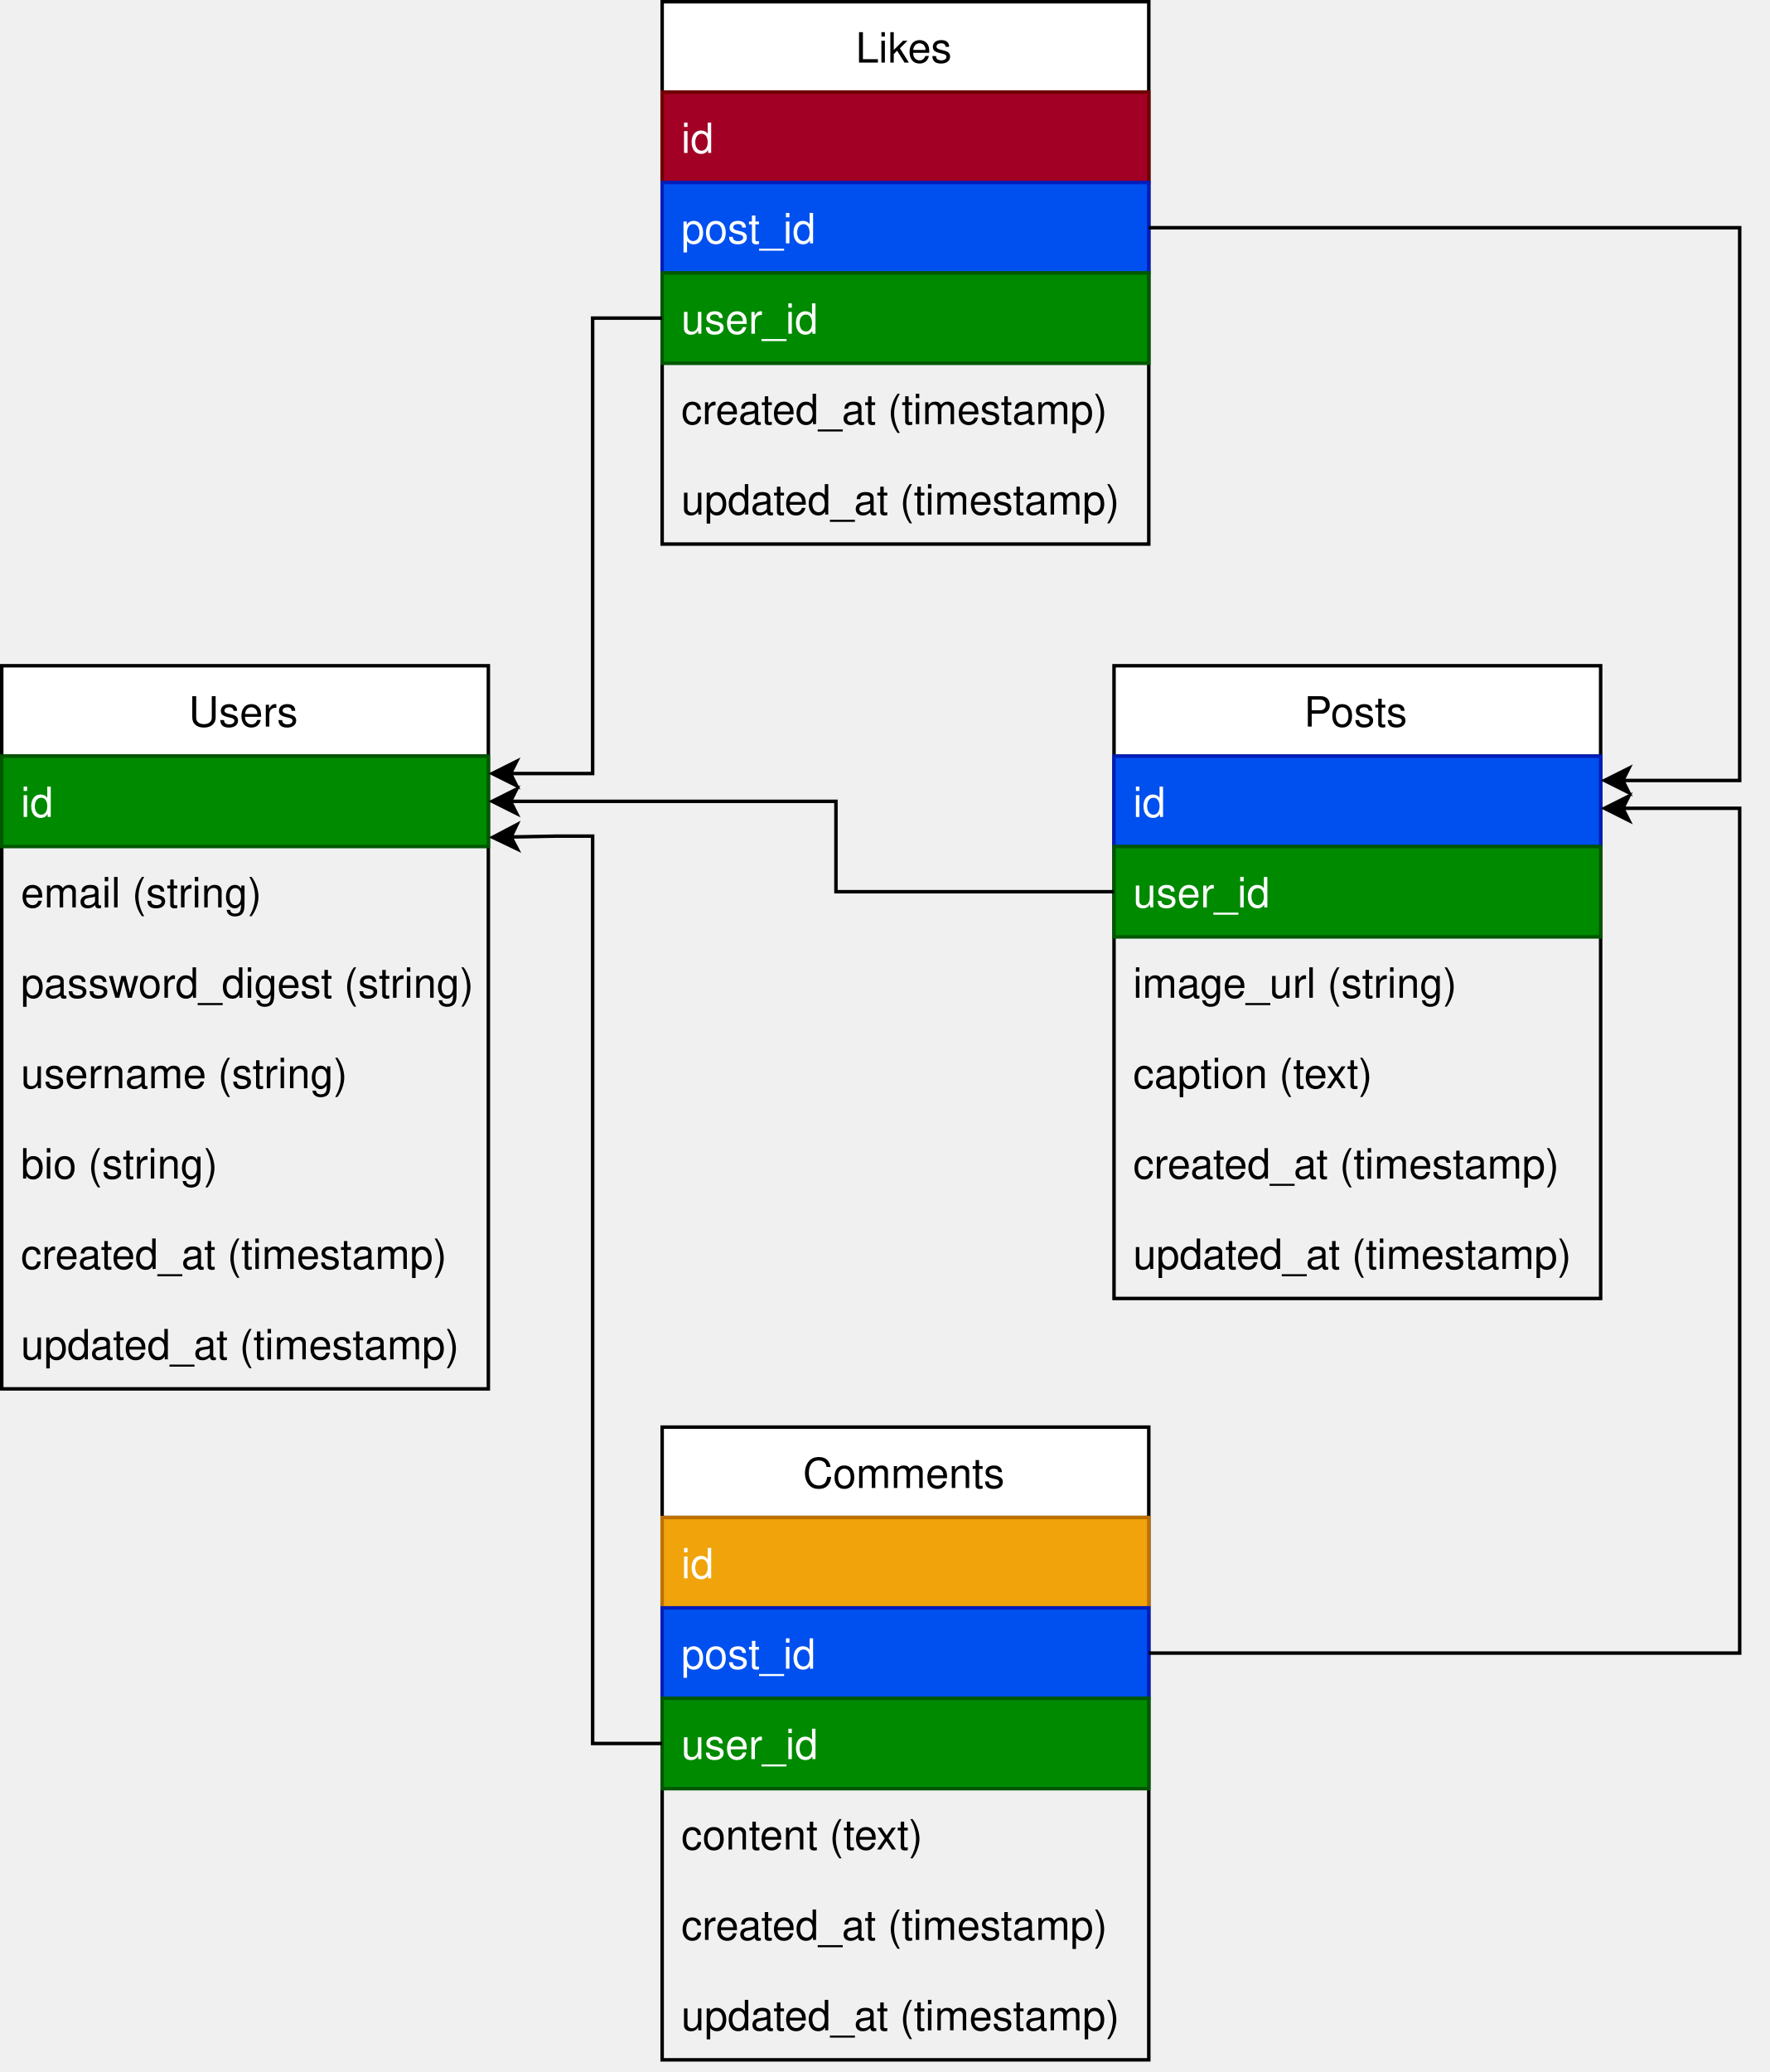
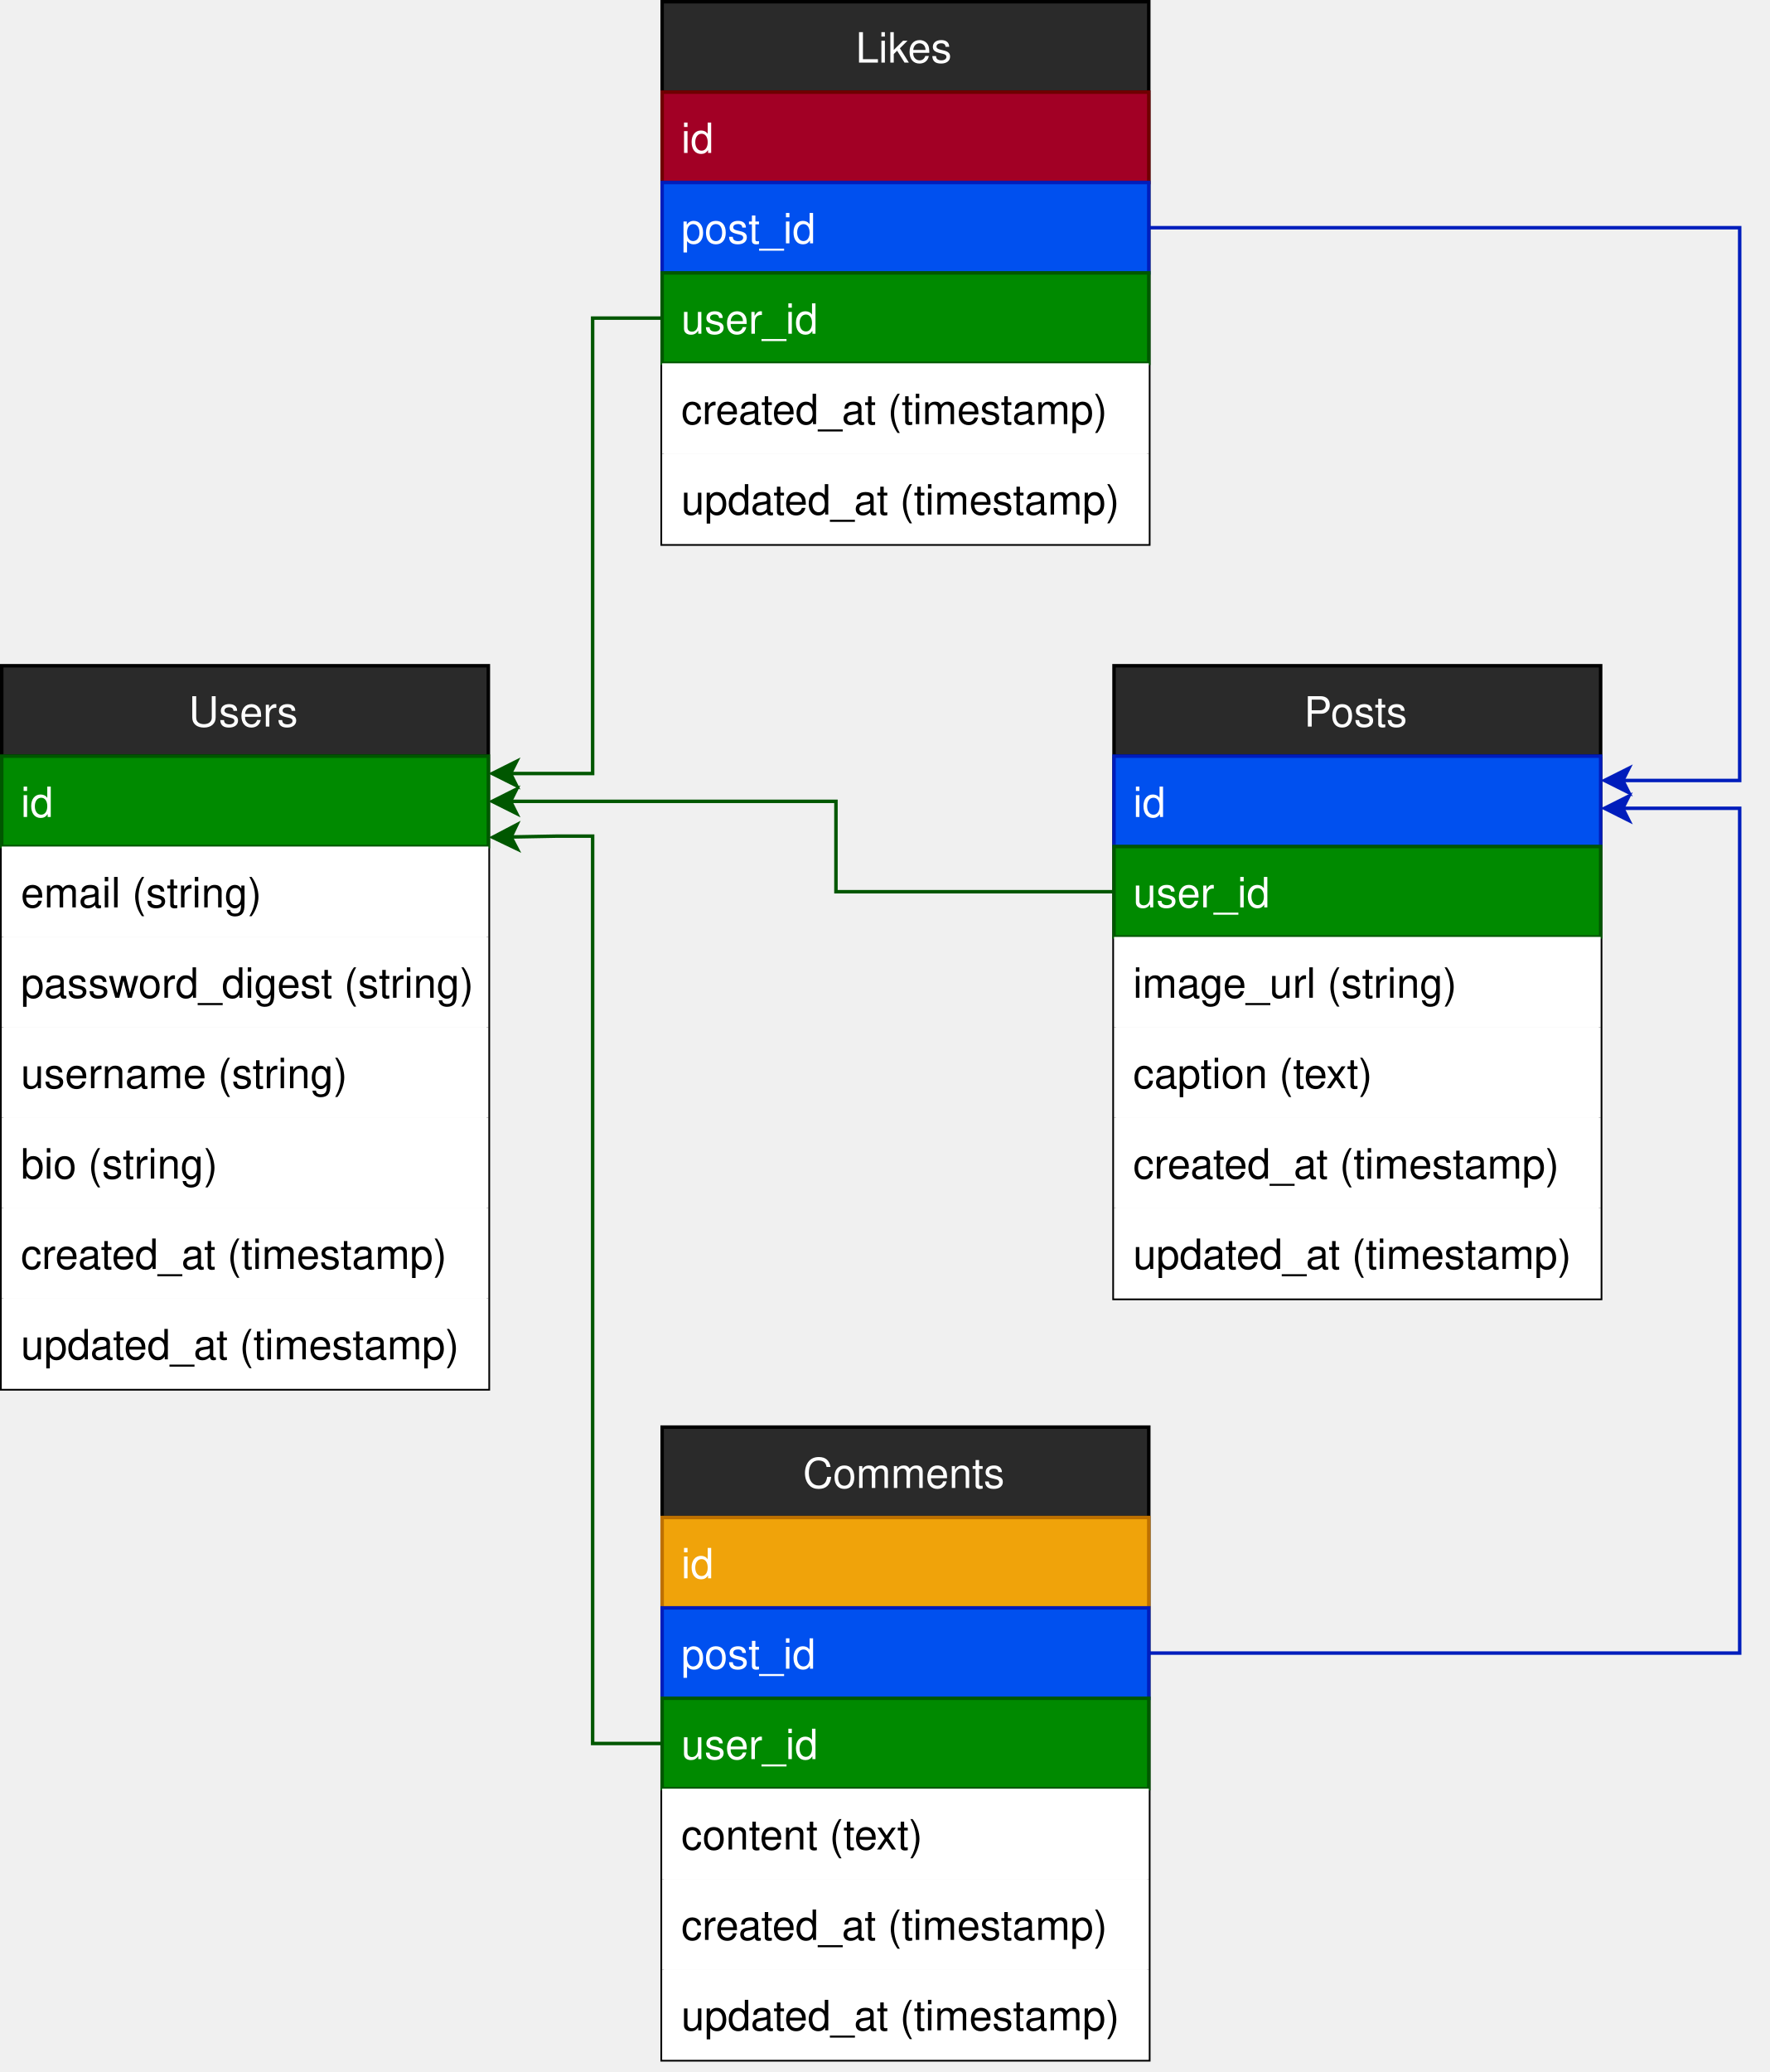
- <svg xmlns="http://www.w3.org/2000/svg" host="65bd71144e" version="1.1" width="509px" height="596px" viewBox="-0.5 -0.5 509 596" content="&lt;mxfile&gt;&lt;diagram id=&quot;16adF8viJvJlLW9qNOUk&quot; name=&quot;Page-1&quot;&gt;7Vxdb+I4FP01SLsPUyXOB+FxgHb2oSNVW61296lyiQmeOnHkmFLm16+d2ATitE0WMDOdIFTh62vHvuc4vseBjrxZ+vKFwXz1lcaIjIATv4y8+QiAsRuIv9KwrQxuAPzKkjAcK1ttuMffkTI6yrrGMSoOHDmlhOP80LigWYYW/MAGGaObQ7clJYdXzWGCDMP9AhLT+jeO+aqyRmBc2/9AOFnpK7vhpKp5hIunhNF1pq43At6yfFXVKdR9qYkWKxjTzZ7Jux55M0Yprz6lLzNEZGx12Kp2N6/U7sbNUMa7NABVg2dI1mrqfxWIFWpwfKsDUmxwSmAmStMlzfi9qnFEebHCJL6FW7qWVyy4iIAuTVeU4e/CHxJR5QqDqGZc4Q3CA4972VL1yVAhfO70NNyG6St8OXC8hQXXo6GEwLzAj+X4ZMMUsgRnU8o5TZWTGSUVuGfEOHrZM6mofUE0RZxthYuqDRWAiuGfJqqHTU0X11c+qz2qACdSNFUUTXZd1zCJDwqpdtQ8AzVR04RMTISXEWf0Cc0ooay0e44TjB0ZhSUm5MAewdIOCU4yYSNoKTuQMcFiaXxWZk5z2W0OFzhLbkufuV9b/lRzlSYq2i5Jye8VjmOUScQohxw+7uiTU5zxMhbBVLxFyGbOVTAKxJBmouzWZfGW7ozPaCZmBXEJHhLYb5DEv2Tm3oTUwmuDG3SGW+EruNoN3vAE6PoGvCiFWLr8JuYtYvx7N7AzWi7Yj4KnU75Og2cALOIZGHjmsCg2lMUPMU7kXAdkT4bsOLKIrHkjXovtM4MpGiA9HaSu49vDNDRTokdMBzhPCKfn2IPTjQw4FwxBjuIHWN53OU7FjGGaD8AeDWxgMUtyJ+a9N48HYM8CbGQxXdLSeA/YW/yEBk36OkyqFgQNUQq64rZbuUcB5xrA9ZCl4Y3ia0OWQuA4IPhAC/MtWep0hvwCutQ3F2ZOC/4gQRbde25N407HEO58Oms7hggctBzwvrxu9c31LNXNw3DWdGaQbUrYlhPgIT/umEb1BtaqkG05JR4S5LMha1PTAvOAeEbTFMlADUlyzyTZBR3vtjsRdBR05llwj+10Oh+35shLB3oO/EBr86Z8ta9NvzPil3h2Yx437XLkITHunjP1BtnqA52Wo6chMbYAss3E2G9JjMXU5Ohl7iRwfTVt+ijYvZUh9cbObu4bHq1qBhAvnuaOBwFjD1mbz26AmSXdiSxpUC/vqhcv+p/fOzuNejETnyGx7ZfzRJ0Rv4R6MbfNIbG1AbJV9WJuqziFCXpYs1/vK4YEPiIy3X1puzGtHhtub8itahnzKHgBc45p9q6W+VhwnxNQqwJH5+HDYxsbyNpUPV7LU9dB9ZwLWZuqRz942AMMxQnSokaEYEUTmkFyXVun5baEYhXW2ueWSsBKpfENcb5V4gauOZXyhqda+nQ/WVfEK+iaLdT49HG2kE8J0qFQIkCO/c0YM0Qgx8/ooPe2AKqmd5IztdQJmj+x0fHTXVSDUq1qGD4zBrd7boqKna/jTrz97jqPq2ZBNYKaE7uYdKOJ+9PRRK+Ys1MCNEMfWaHEJ+COe3IiOi0nJj8fJ1w7nABOI/TheW4Tu5RLX8dVRy+vccJoEJ72PhH+UNuJoALb/qOcysK/8iJXgS7O9dlZVdqO3jkTO9iGQnMb8izRy59cTfZfVsjmNUmt8o/XuGb4qwOFk3Hth9qTaq5dOU6Db5FA6G3GlaU7xEQazRHrRcPJ5Who7Hx27nL6Zxadb3I+eNu/OQ//KKKKYv1b+cq9/ocE3vV/&lt;/diagram&gt;&lt;/mxfile&gt;" style="background-color: rgb(255, 255, 255);">
+ <svg xmlns="http://www.w3.org/2000/svg" host="65bd71144e" version="1.1" width="509px" height="596px" viewBox="-0.5 -0.5 509 596" content="&lt;mxfile&gt;&lt;diagram id=&quot;16adF8viJvJlLW9qNOUk&quot; name=&quot;Page-1&quot;&gt;7Vxdb6M4FP01kXYfpgIDCXls0nb2oSNVW61256lyg0M8BYyM0zTz69cGGwgmFdkSt91xGlXx5drY9xzb9zgfE2+ZvnylMN98IxFKJsCJXibe1QSAmRvw/8KwrwxuAPzKElMcSVtjuMc/kTQ60rrFESoOHBkhCcP5oXFFsgyt2IENUkp2h25rkhzeNYcx0gz3K5jo1r9xxDaVNQSzxv4HwvFG3dmdzqsrj3D1FFOyzeT9MpKh6koKVTNyjMUGRmTXMnnXE29JCWHVq/RliRIRVhWxqt7Nkat1lynK2JAKoKrwDJOtHPVfBaKF7Bzbq1gUO5wmkA/DW6xJxu7lFYeXVxucRLdwT7bijgXjg1elxYZQ/JP7w4RfcrmBX6ZMQg2mBx73oqZsk6KC+9ypYbgd0zf4cuB4CwumekOSBOYFfiz7JyqmkMY4WxDGSCqd1jhJliQhtBycBy7Fnxxay35TPrhdj6oM9DOiDL20TDLKXxFJEaN77iKvTiXgcjJ8mcsWdg2zXF/6bFqsAk4oGS3ZHNdNN7DyFxLZfpQ9DWV+pQsxHwgrEaLkCbWi4DjBzOmJmuOEsLTDBMcZtyVoLRoQMcF8Fl1KMyO5aDaHK5zFt6XPld9Y/pRjFSbC666Tcj5scBShTCBMGGTwsaZbTnDGylgEC/7kIVs6F8Ek4F1a8rLblPlTuFMOacZHBXEJHuJc2SHBly7c6/LRCzcYDLfEl3N7GLzTEdD1NXhRCrFw+Y2Pm8f492Ngf17oDrlYz9QOpE75GAfSABiENNAgzWFR7AiNHiIcixhYcMcEdxYaBFdfjrd8081giiyqo6LqOr45WKd6LvWIiUV0XEQ9xxyibqghuqIIMhQ9wHIBZjjlkYBpbrEdA9vAYNLkzvVFOI8stufCNjSYPSlx3cL2Fj8hq2pHV7Ug6MhaMBTnerK/CWhXA/oEYTu9kfzuBA4CxwHBp57gw4WtMxjyd1C2vj6Rc1KwBwEyb95zm9Vp0EGGe7VY9h1kBA5aW7zfX/b6+nwWyujBnladGWST8rfnzNlm1cMzr5OxNSqCe46abVp9TnBN6mGgHzQvSZoiEUCbWp85tXbBwDW6llpvglo/gD5hE15czXoz67UDPQd+6jk+GPB6snzIzNrTj7bqzNqm08MzrZNBNvouUs8Zl02nDYBsMp32e9JpPjTRe5FucVxtpjUGpmbT6KnVSEbBNZpGz6xGMgquyfeVgJ5Y3fHEygqk0QWSF/7Hj9SNI5D03MrmzqelVeFgxN9DIOk7sM2dTYBsVCDpOzFOYYwetvR//enJBD6iZFF/Sl1BWX5OfZQ9+mTUjSom/Yx6BXOGSWYV05iYGlVMKoG3iskQuCYVk9fzvrBVTGcE16RiUu9ztDBDUYyUIOKh2ZCYZDC5bqyLct9CkQx343NLBJClSvmBGNtLYQS3jAhpxFIlm44Jk2MJ+fEU/qiUKciWruSI1Hk7F2sxUsGTEkKM9lVUKEogw8/ooPW+kMuqd4J9jVAKut89UhFXTVSdkrUa4C4phfuWmyT14Pu4c6/d3OB+NbypetCwqI7JMGK5vwCx1Kw8O4lAF6zQCIm+AHd2IovCcVk0/9AsklLyuPgcxiLXDIuA0wFrep6lqE4H1X1ceTh0jEVahem4a9H0Q21ynAp0/490KgvfxU0uAlW8UqeBVWk/6T3lG4t96qylvTl6hgjpzy/m7YcRenrdaSDzqGPs1PzlIclo7PxQO2XDzgu+Fx4yNOQIvc7RsnSHKFcEDNEzE3f+fsTV9mMzK6n64szghdQHr/t3x+G/idq82Px4QuXe/DiFd/0v&lt;/diagram&gt;&lt;/mxfile&gt;">
  <defs>
    <clipPath id="mx-clip-4-222-132-26-0">
      <rect x="4" y="222" width="132" height="26" />
    </clipPath>
    <clipPath id="mx-clip-4-248-132-26-0">
      <rect x="4" y="248" width="132" height="26" />
    </clipPath>
    <clipPath id="mx-clip-4-274-132-26-0">
      <rect x="4" y="274" width="132" height="26" />
    </clipPath>
    <clipPath id="mx-clip-4-300-132-26-0">
      <rect x="4" y="300" width="132" height="26" />
    </clipPath>
    <clipPath id="mx-clip-4-326-132-26-0">
      <rect x="4" y="326" width="132" height="26" />
    </clipPath>
    <clipPath id="mx-clip-4-352-132-26-0">
      <rect x="4" y="352" width="132" height="26" />
    </clipPath>
    <clipPath id="mx-clip-4-378-132-26-0">
      <rect x="4" y="378" width="132" height="26" />
    </clipPath>
    <clipPath id="mx-clip-194-31-132-26-0">
      <rect x="194" y="31" width="132" height="26" />
    </clipPath>
    <clipPath id="mx-clip-194-57-132-26-0">
      <rect x="194" y="57" width="132" height="26" />
    </clipPath>
    <clipPath id="mx-clip-194-83-132-26-0">
      <rect x="194" y="83" width="132" height="26" />
    </clipPath>
    <clipPath id="mx-clip-194-109-132-26-0">
      <rect x="194" y="109" width="132" height="26" />
    </clipPath>
    <clipPath id="mx-clip-194-135-132-26-0">
      <rect x="194" y="135" width="132" height="26" />
    </clipPath>
    <clipPath id="mx-clip-194-441-132-26-0">
      <rect x="194" y="441" width="132" height="26" />
    </clipPath>
    <clipPath id="mx-clip-194-467-132-26-0">
      <rect x="194" y="467" width="132" height="26" />
    </clipPath>
    <clipPath id="mx-clip-194-493-132-26-0">
      <rect x="194" y="493" width="132" height="26" />
    </clipPath>
    <clipPath id="mx-clip-194-519-132-26-0">
      <rect x="194" y="519" width="132" height="26" />
    </clipPath>
    <clipPath id="mx-clip-194-545-132-26-0">
      <rect x="194" y="545" width="132" height="26" />
    </clipPath>
    <clipPath id="mx-clip-194-571-132-26-0">
      <rect x="194" y="571" width="132" height="26" />
    </clipPath>
    <clipPath id="mx-clip-324-222-132-26-0">
      <rect x="324" y="222" width="132" height="26" />
    </clipPath>
    <clipPath id="mx-clip-324-248-132-26-0">
      <rect x="324" y="248" width="132" height="26" />
    </clipPath>
    <clipPath id="mx-clip-324-274-132-26-0">
      <rect x="324" y="274" width="132" height="26" />
    </clipPath>
    <clipPath id="mx-clip-324-300-132-26-0">
      <rect x="324" y="300" width="132" height="26" />
    </clipPath>
    <clipPath id="mx-clip-324-326-132-26-0">
      <rect x="324" y="326" width="132" height="26" />
    </clipPath>
    <clipPath id="mx-clip-324-352-132-26-0">
      <rect x="324" y="352" width="132" height="26" />
    </clipPath>
  </defs>
  <g>
-     <path d="M 0 217 L 0 191 L 140 191 L 140 217" fill="#ffffff" stroke="#000000" stroke-miterlimit="10" pointer-events="all" />
+     <path d="M 0 217 L 0 191 L 140 191 L 140 217" fill="#2a2a2a" stroke="#000000" stroke-miterlimit="10" pointer-events="all" />
    <path d="M 0 217 L 0 399 L 140 399 L 140 217" fill="none" stroke="#000000" stroke-miterlimit="10" pointer-events="none" />
    <path d="M 0 217 L 140 217" fill="none" stroke="#000000" stroke-miterlimit="10" pointer-events="none" />
-     <g fill="#000000" font-family="Helvetica" pointer-events="none" text-anchor="middle" font-size="12px">
+     <g fill="#FFFFFF" font-family="Helvetica" pointer-events="none" text-anchor="middle" font-size="12px">
      <text x="69.5" y="208.5">
                Users
            </text>
    </g>
    <rect x="0" y="217" width="140" height="26" fill="#008a00" stroke="#005700" pointer-events="none" />
    <g fill="#ffffff" font-family="Helvetica" pointer-events="none" clip-path="url(#mx-clip-4-222-132-26-0)" font-size="12px">
      <text x="5.5" y="234.5">
                id
            </text>
    </g>
+     <rect x="0" y="243" width="140" height="26" fill="#ffffff" stroke="none" pointer-events="none" />
    <g fill="#000000" font-family="Helvetica" pointer-events="none" clip-path="url(#mx-clip-4-248-132-26-0)" font-size="12px">
      <text x="5.5" y="260.5">
                email (string)
            </text>
    </g>
+     <rect x="0" y="269" width="140" height="26" fill="#ffffff" stroke="none" pointer-events="none" />
    <g fill="#000000" font-family="Helvetica" pointer-events="none" clip-path="url(#mx-clip-4-274-132-26-0)" font-size="12px">
      <text x="5.5" y="286.5">
                password_digest (string)
            </text>
    </g>
+     <rect x="0" y="295" width="140" height="26" fill="#ffffff" stroke="none" pointer-events="none" />
    <g fill="#000000" font-family="Helvetica" pointer-events="none" clip-path="url(#mx-clip-4-300-132-26-0)" font-size="12px">
      <text x="5.5" y="312.5">
                username (string)
            </text>
    </g>
+     <rect x="0" y="321" width="140" height="26" fill="#ffffff" stroke="none" pointer-events="none" />
    <g fill="#000000" font-family="Helvetica" pointer-events="none" clip-path="url(#mx-clip-4-326-132-26-0)" font-size="12px">
      <text x="5.5" y="338.5">
                bio (string)
            </text>
    </g>
+     <rect x="0" y="347" width="140" height="26" fill="#ffffff" stroke="none" pointer-events="none" />
    <g fill="#000000" font-family="Helvetica" pointer-events="none" clip-path="url(#mx-clip-4-352-132-26-0)" font-size="12px">
      <text x="5.5" y="364.5">
                created_at (timestamp)
            </text>
    </g>
+     <rect x="0" y="373" width="140" height="26" fill="#ffffff" stroke="none" pointer-events="none" />
    <g fill="#000000" font-family="Helvetica" pointer-events="none" clip-path="url(#mx-clip-4-378-132-26-0)" font-size="12px">
      <text x="5.5" y="390.5">
                updated_at (timestamp)
            </text>
    </g>
-     <path d="M 190 26 L 190 0 L 330 0 L 330 26" fill="#ffffff" stroke="#000000" stroke-miterlimit="10" pointer-events="none" />
+     <path d="M 190 26 L 190 0 L 330 0 L 330 26" fill="#2a2a2a" stroke="#000000" stroke-miterlimit="10" pointer-events="none" />
    <path d="M 190 26 L 190 156 L 330 156 L 330 26" fill="none" stroke="#000000" stroke-miterlimit="10" pointer-events="none" />
    <path d="M 190 26 L 330 26" fill="none" stroke="#000000" stroke-miterlimit="10" pointer-events="none" />
-     <g fill="#000000" font-family="Helvetica" pointer-events="none" text-anchor="middle" font-size="12px">
+     <g fill="#FFFFFF" font-family="Helvetica" pointer-events="none" text-anchor="middle" font-size="12px">
      <text x="259.5" y="17.5">
                Likes
            </text>
    </g>
    <rect x="190" y="26" width="140" height="26" fill="#a20025" stroke="#6f0000" pointer-events="none" />
    <g fill="#ffffff" font-family="Helvetica" pointer-events="none" clip-path="url(#mx-clip-194-31-132-26-0)" font-size="12px">
      <text x="195.5" y="43.5">
                id
            </text>
    </g>
    <rect x="190" y="52" width="140" height="26" fill="#0050ef" stroke="#001dbc" pointer-events="none" />
    <g fill="#ffffff" font-family="Helvetica" pointer-events="none" clip-path="url(#mx-clip-194-57-132-26-0)" font-size="12px">
      <text x="195.5" y="69.5">
                post_id
            </text>
    </g>
    <rect x="190" y="78" width="140" height="26" fill="#008a00" stroke="#005700" pointer-events="none" />
    <g fill="#ffffff" font-family="Helvetica" pointer-events="none" clip-path="url(#mx-clip-194-83-132-26-0)" font-size="12px">
      <text x="195.5" y="95.5">
                user_id
            </text>
    </g>
+     <rect x="190" y="104" width="140" height="26" fill="#ffffff" stroke="none" pointer-events="none" />
    <g fill="#000000" font-family="Helvetica" pointer-events="none" clip-path="url(#mx-clip-194-109-132-26-0)" font-size="12px">
      <text x="195.5" y="121.5">
                created_at (timestamp)
            </text>
    </g>
+     <rect x="190" y="130" width="140" height="26" fill="#ffffff" stroke="none" pointer-events="none" />
    <g fill="#000000" font-family="Helvetica" pointer-events="none" clip-path="url(#mx-clip-194-135-132-26-0)" font-size="12px">
      <text x="195.5" y="147.5">
                updated_at (timestamp)
            </text>
    </g>
-     <path d="M 190 436 L 190 410 L 330 410 L 330 436" fill="#ffffff" stroke="#000000" stroke-miterlimit="10" pointer-events="none" />
+     <path d="M 190 436 L 190 410 L 330 410 L 330 436" fill="#2a2a2a" stroke="#000000" stroke-miterlimit="10" pointer-events="none" />
    <path d="M 190 436 L 190 592 L 330 592 L 330 436" fill="none" stroke="#000000" stroke-miterlimit="10" pointer-events="none" />
    <path d="M 190 436 L 330 436" fill="none" stroke="#000000" stroke-miterlimit="10" pointer-events="none" />
-     <g fill="#000000" font-family="Helvetica" pointer-events="none" text-anchor="middle" font-size="12px">
+     <g fill="#FFFFFF" font-family="Helvetica" pointer-events="none" text-anchor="middle" font-size="12px">
      <text x="259.5" y="427.5">
                Comments
            </text>
    </g>
    <rect x="190" y="436" width="140" height="26" fill="#f0a30a" stroke="#bd7000" pointer-events="none" />
    <g fill="#FFFFFF" font-family="Helvetica" pointer-events="none" clip-path="url(#mx-clip-194-441-132-26-0)" font-size="12px">
      <text x="195.5" y="453.5">
                id
            </text>
    </g>
    <rect x="190" y="462" width="140" height="26" fill="#0050ef" stroke="#001dbc" pointer-events="none" />
    <g fill="#ffffff" font-family="Helvetica" pointer-events="none" clip-path="url(#mx-clip-194-467-132-26-0)" font-size="12px">
      <text x="195.5" y="479.5">
                post_id
            </text>
    </g>
    <rect x="190" y="488" width="140" height="26" fill="#008a00" stroke="#005700" pointer-events="none" />
    <g fill="#ffffff" font-family="Helvetica" pointer-events="none" clip-path="url(#mx-clip-194-493-132-26-0)" font-size="12px">
      <text x="195.5" y="505.5">
                user_id
            </text>
    </g>
+     <rect x="190" y="514" width="140" height="26" fill="#ffffff" stroke="none" pointer-events="none" />
    <g fill="#000000" font-family="Helvetica" pointer-events="none" clip-path="url(#mx-clip-194-519-132-26-0)" font-size="12px">
      <text x="195.5" y="531.5">
                content (text)
            </text>
    </g>
+     <rect x="190" y="540" width="140" height="26" fill="#ffffff" stroke="none" pointer-events="none" />
    <g fill="#000000" font-family="Helvetica" pointer-events="none" clip-path="url(#mx-clip-194-545-132-26-0)" font-size="12px">
      <text x="195.5" y="557.5">
                created_at (timestamp)
            </text>
    </g>
+     <rect x="190" y="566" width="140" height="26" fill="#ffffff" stroke="none" pointer-events="none" />
    <g fill="#000000" font-family="Helvetica" pointer-events="none" clip-path="url(#mx-clip-194-571-132-26-0)" font-size="12px">
      <text x="195.5" y="583.5">
                updated_at (timestamp)
            </text>
    </g>
-     <path d="M 320 217 L 320 191 L 460 191 L 460 217" fill="#ffffff" stroke="#000000" stroke-miterlimit="10" pointer-events="none" />
+     <path d="M 320 217 L 320 191 L 460 191 L 460 217" fill="#2a2a2a" stroke="#000000" stroke-miterlimit="10" pointer-events="none" />
    <path d="M 320 217 L 320 373 L 460 373 L 460 217" fill="none" stroke="#000000" stroke-miterlimit="10" pointer-events="none" />
    <path d="M 320 217 L 460 217" fill="none" stroke="#000000" stroke-miterlimit="10" pointer-events="none" />
-     <g fill="#000000" font-family="Helvetica" pointer-events="none" text-anchor="middle" font-size="12px">
+     <g fill="#FFFFFF" font-family="Helvetica" pointer-events="none" text-anchor="middle" font-size="12px">
      <text x="389.5" y="208.5">
                Posts
            </text>
    </g>
    <rect x="320" y="217" width="140" height="26" fill="#0050ef" stroke="#001dbc" pointer-events="none" />
    <g fill="#ffffff" font-family="Helvetica" pointer-events="none" clip-path="url(#mx-clip-324-222-132-26-0)" font-size="12px">
      <text x="325.5" y="234.5">
                id
            </text>
    </g>
    <rect x="320" y="243" width="140" height="26" fill="#008a00" stroke="#005700" pointer-events="none" />
    <g fill="#ffffff" font-family="Helvetica" pointer-events="none" clip-path="url(#mx-clip-324-248-132-26-0)" font-size="12px">
      <text x="325.5" y="260.5">
                user_id
            </text>
    </g>
+     <rect x="320" y="269" width="140" height="26" fill="#ffffff" stroke="none" pointer-events="none" />
    <g fill="#000000" font-family="Helvetica" pointer-events="none" clip-path="url(#mx-clip-324-274-132-26-0)" font-size="12px">
      <text x="325.5" y="286.5">
                image_url (string)
            </text>
    </g>
+     <rect x="320" y="295" width="140" height="26" fill="#ffffff" stroke="none" pointer-events="none" />
    <g fill="#000000" font-family="Helvetica" pointer-events="none" clip-path="url(#mx-clip-324-300-132-26-0)" font-size="12px">
      <text x="325.5" y="312.5">
                caption (text)
            </text>
    </g>
+     <rect x="320" y="321" width="140" height="26" fill="#ffffff" stroke="none" pointer-events="none" />
    <g fill="#000000" font-family="Helvetica" pointer-events="none" clip-path="url(#mx-clip-324-326-132-26-0)" font-size="12px">
      <text x="325.5" y="338.5">
                created_at (timestamp)
            </text>
    </g>
+     <rect x="320" y="347" width="140" height="26" fill="#ffffff" stroke="none" pointer-events="none" />
    <g fill="#000000" font-family="Helvetica" pointer-events="none" clip-path="url(#mx-clip-324-352-132-26-0)" font-size="12px">
      <text x="325.5" y="364.5">
                updated_at (timestamp)
            </text>
    </g>
-     <path d="M 330 475 L 500 475 L 500 232 L 466.37 232" fill="none" stroke="#000000" stroke-miterlimit="10" pointer-events="none" />
-     <path d="M 461.12 232 L 468.12 228.5 L 466.37 232 L 468.12 235.5 Z" fill="#000000" stroke="#000000" stroke-miterlimit="10" pointer-events="none" />
-     <path d="M 330 65 L 500 65 L 500 224 L 466.37 224" fill="none" stroke="#000000" stroke-miterlimit="10" pointer-events="none" />
-     <path d="M 461.12 224 L 468.12 220.5 L 466.37 224 L 468.12 227.5 Z" fill="#000000" stroke="#000000" stroke-miterlimit="10" pointer-events="none" />
-     <path d="M 190 91 L 170 91 L 170 222 L 146.37 222" fill="none" stroke="#000000" stroke-miterlimit="10" pointer-events="none" />
-     <path d="M 141.12 222 L 148.12 218.5 L 146.37 222 L 148.12 225.5 Z" fill="#000000" stroke="#000000" stroke-miterlimit="10" pointer-events="none" />
-     <path d="M 320 256 L 240 256 L 240 230 L 146.37 230" fill="none" stroke="#000000" stroke-miterlimit="10" pointer-events="none" />
-     <path d="M 141.12 230 L 148.12 226.5 L 146.37 230 L 148.12 233.5 Z" fill="#000000" stroke="#000000" stroke-miterlimit="10" pointer-events="none" />
-     <path d="M 190 501 L 170 501 L 170 240 L 160 240 L 146.51 240.25" fill="none" stroke="#000000" stroke-miterlimit="10" pointer-events="none" />
-     <path d="M 141.26 240.35 L 148.19 236.72 L 146.51 240.25 L 148.32 243.72 Z" fill="#000000" stroke="#000000" stroke-miterlimit="10" pointer-events="none" />
+     <path d="M 330 475 L 500 475 L 500 232 L 466.37 232" fill="none" stroke="#001dbc" stroke-miterlimit="10" pointer-events="none" />
+     <path d="M 461.12 232 L 468.12 228.5 L 466.37 232 L 468.12 235.5 Z" fill="#001dbc" stroke="#001dbc" stroke-miterlimit="10" pointer-events="none" />
+     <path d="M 330 65 L 500 65 L 500 224 L 466.37 224" fill="none" stroke="#001dbc" stroke-miterlimit="10" pointer-events="none" />
+     <path d="M 461.12 224 L 468.12 220.5 L 466.37 224 L 468.12 227.5 Z" fill="#001dbc" stroke="#001dbc" stroke-miterlimit="10" pointer-events="none" />
+     <path d="M 190 91 L 170 91 L 170 222 L 146.37 222" fill="none" stroke="#005700" stroke-miterlimit="10" pointer-events="none" />
+     <path d="M 141.12 222 L 148.12 218.5 L 146.37 222 L 148.12 225.5 Z" fill="#005700" stroke="#005700" stroke-miterlimit="10" pointer-events="none" />
+     <path d="M 320 256 L 240 256 L 240 230 L 146.37 230" fill="none" stroke="#005700" stroke-miterlimit="10" pointer-events="none" />
+     <path d="M 141.12 230 L 148.12 226.5 L 146.37 230 L 148.12 233.5 Z" fill="#005700" stroke="#005700" stroke-miterlimit="10" pointer-events="none" />
+     <path d="M 190 501 L 170 501 L 170 240 L 160 240 L 146.51 240.25" fill="none" stroke="#005700" stroke-miterlimit="10" pointer-events="none" />
+     <path d="M 141.26 240.35 L 148.19 236.72 L 146.51 240.25 L 148.32 243.72 Z" fill="#005700" stroke="#005700" stroke-miterlimit="10" pointer-events="none" />
  </g>
</svg>
